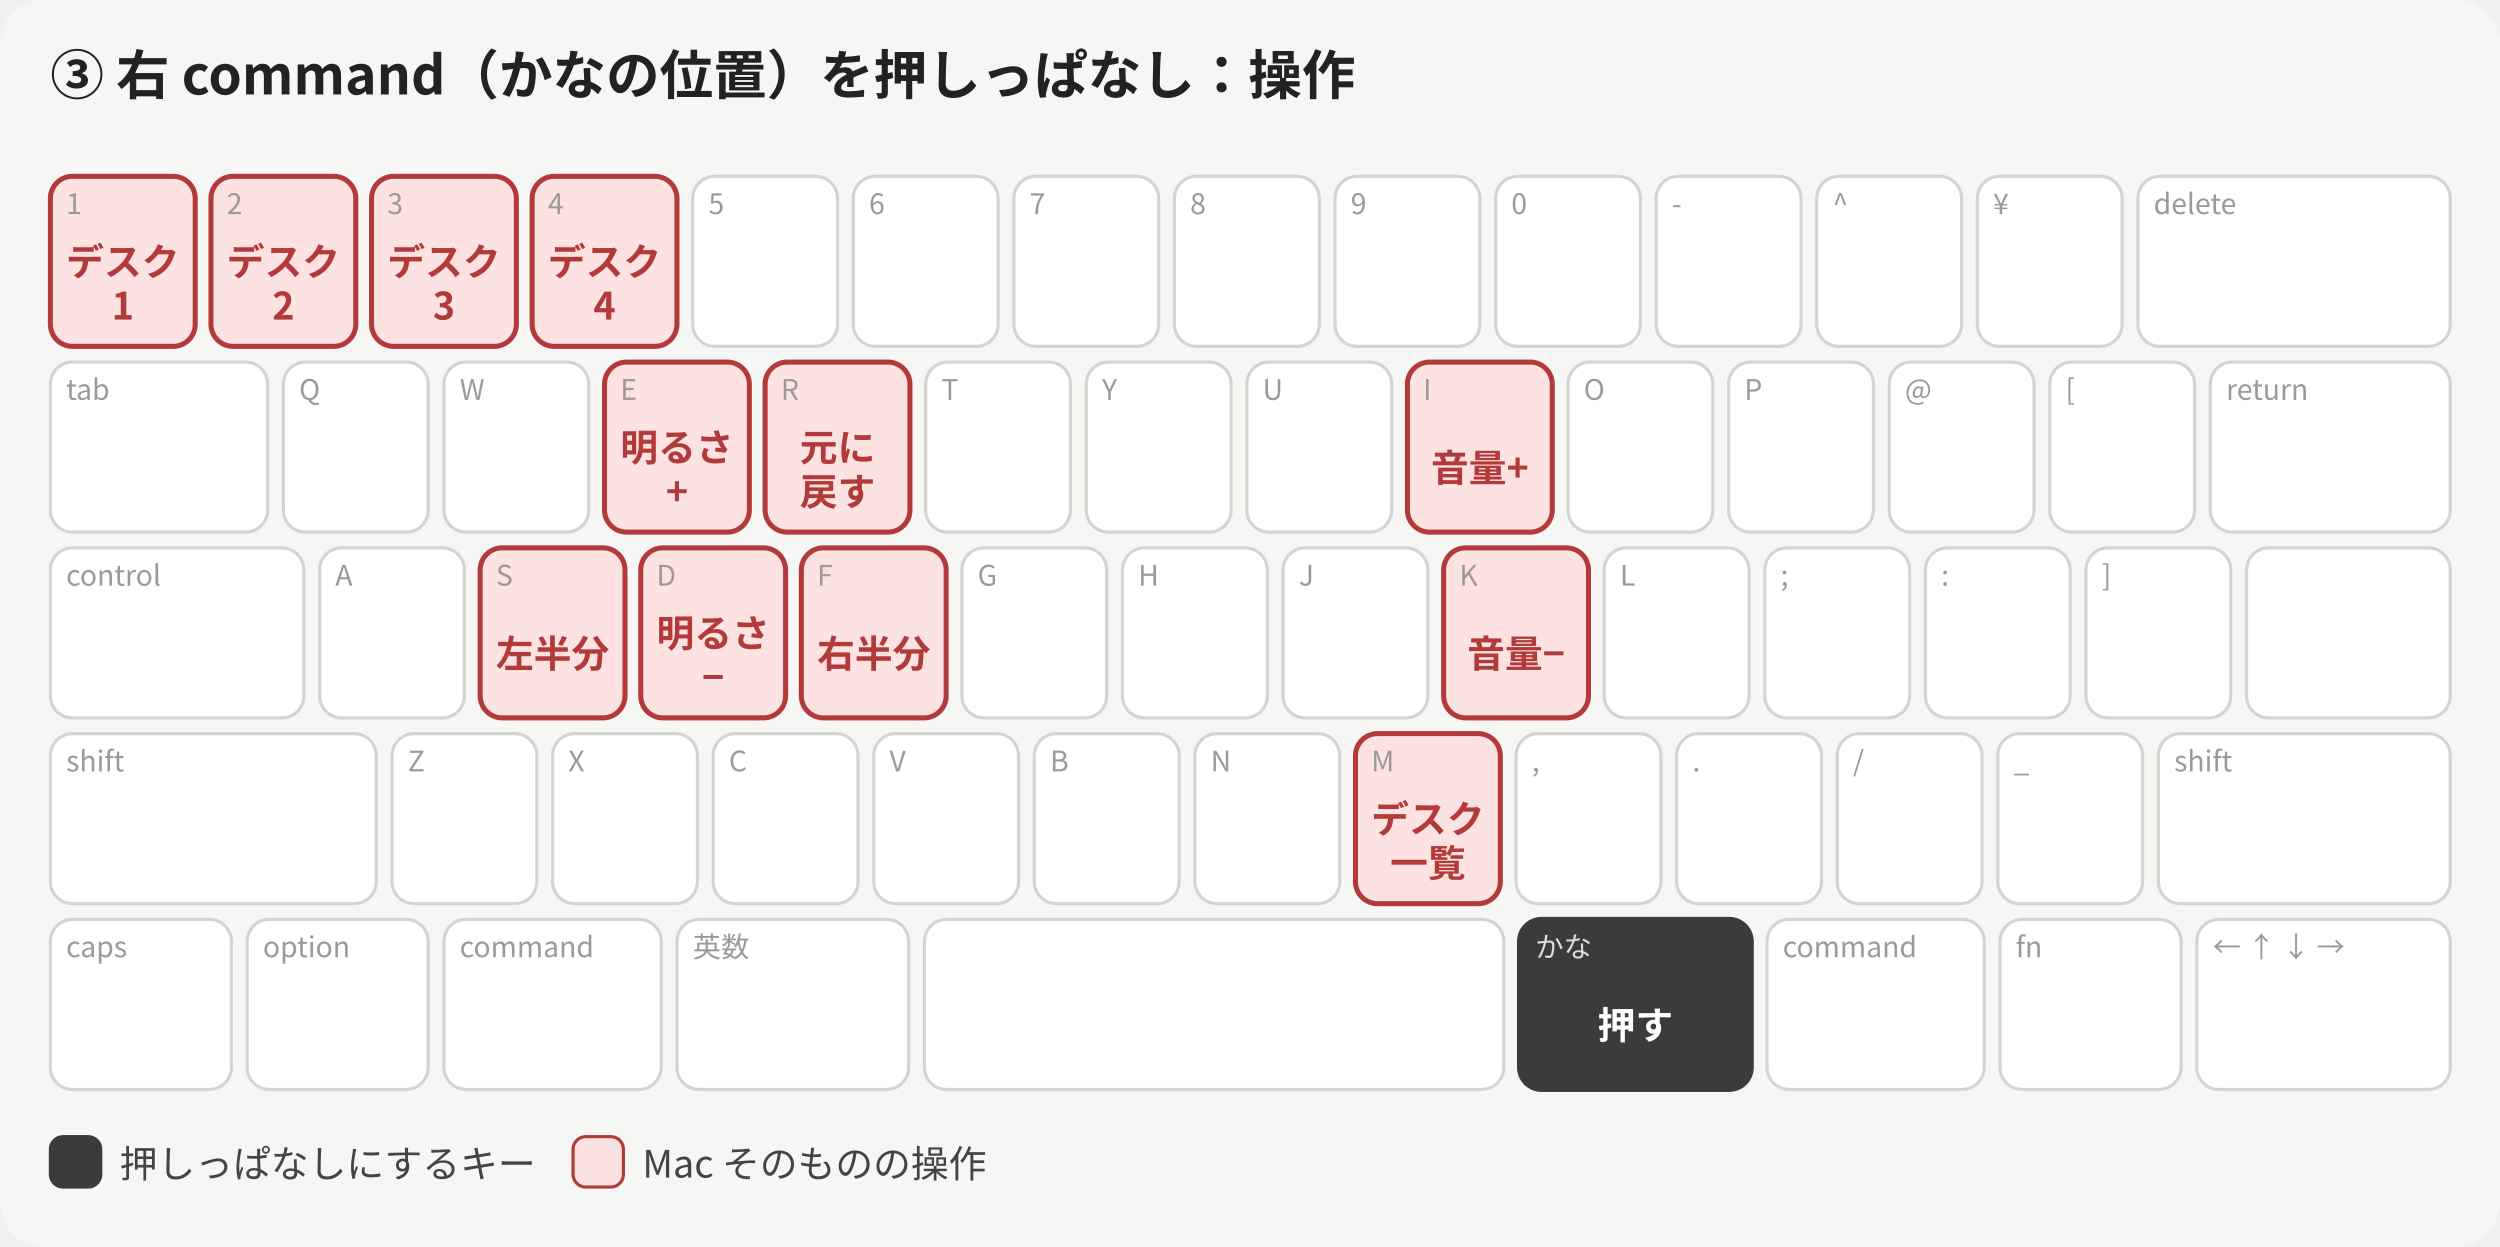
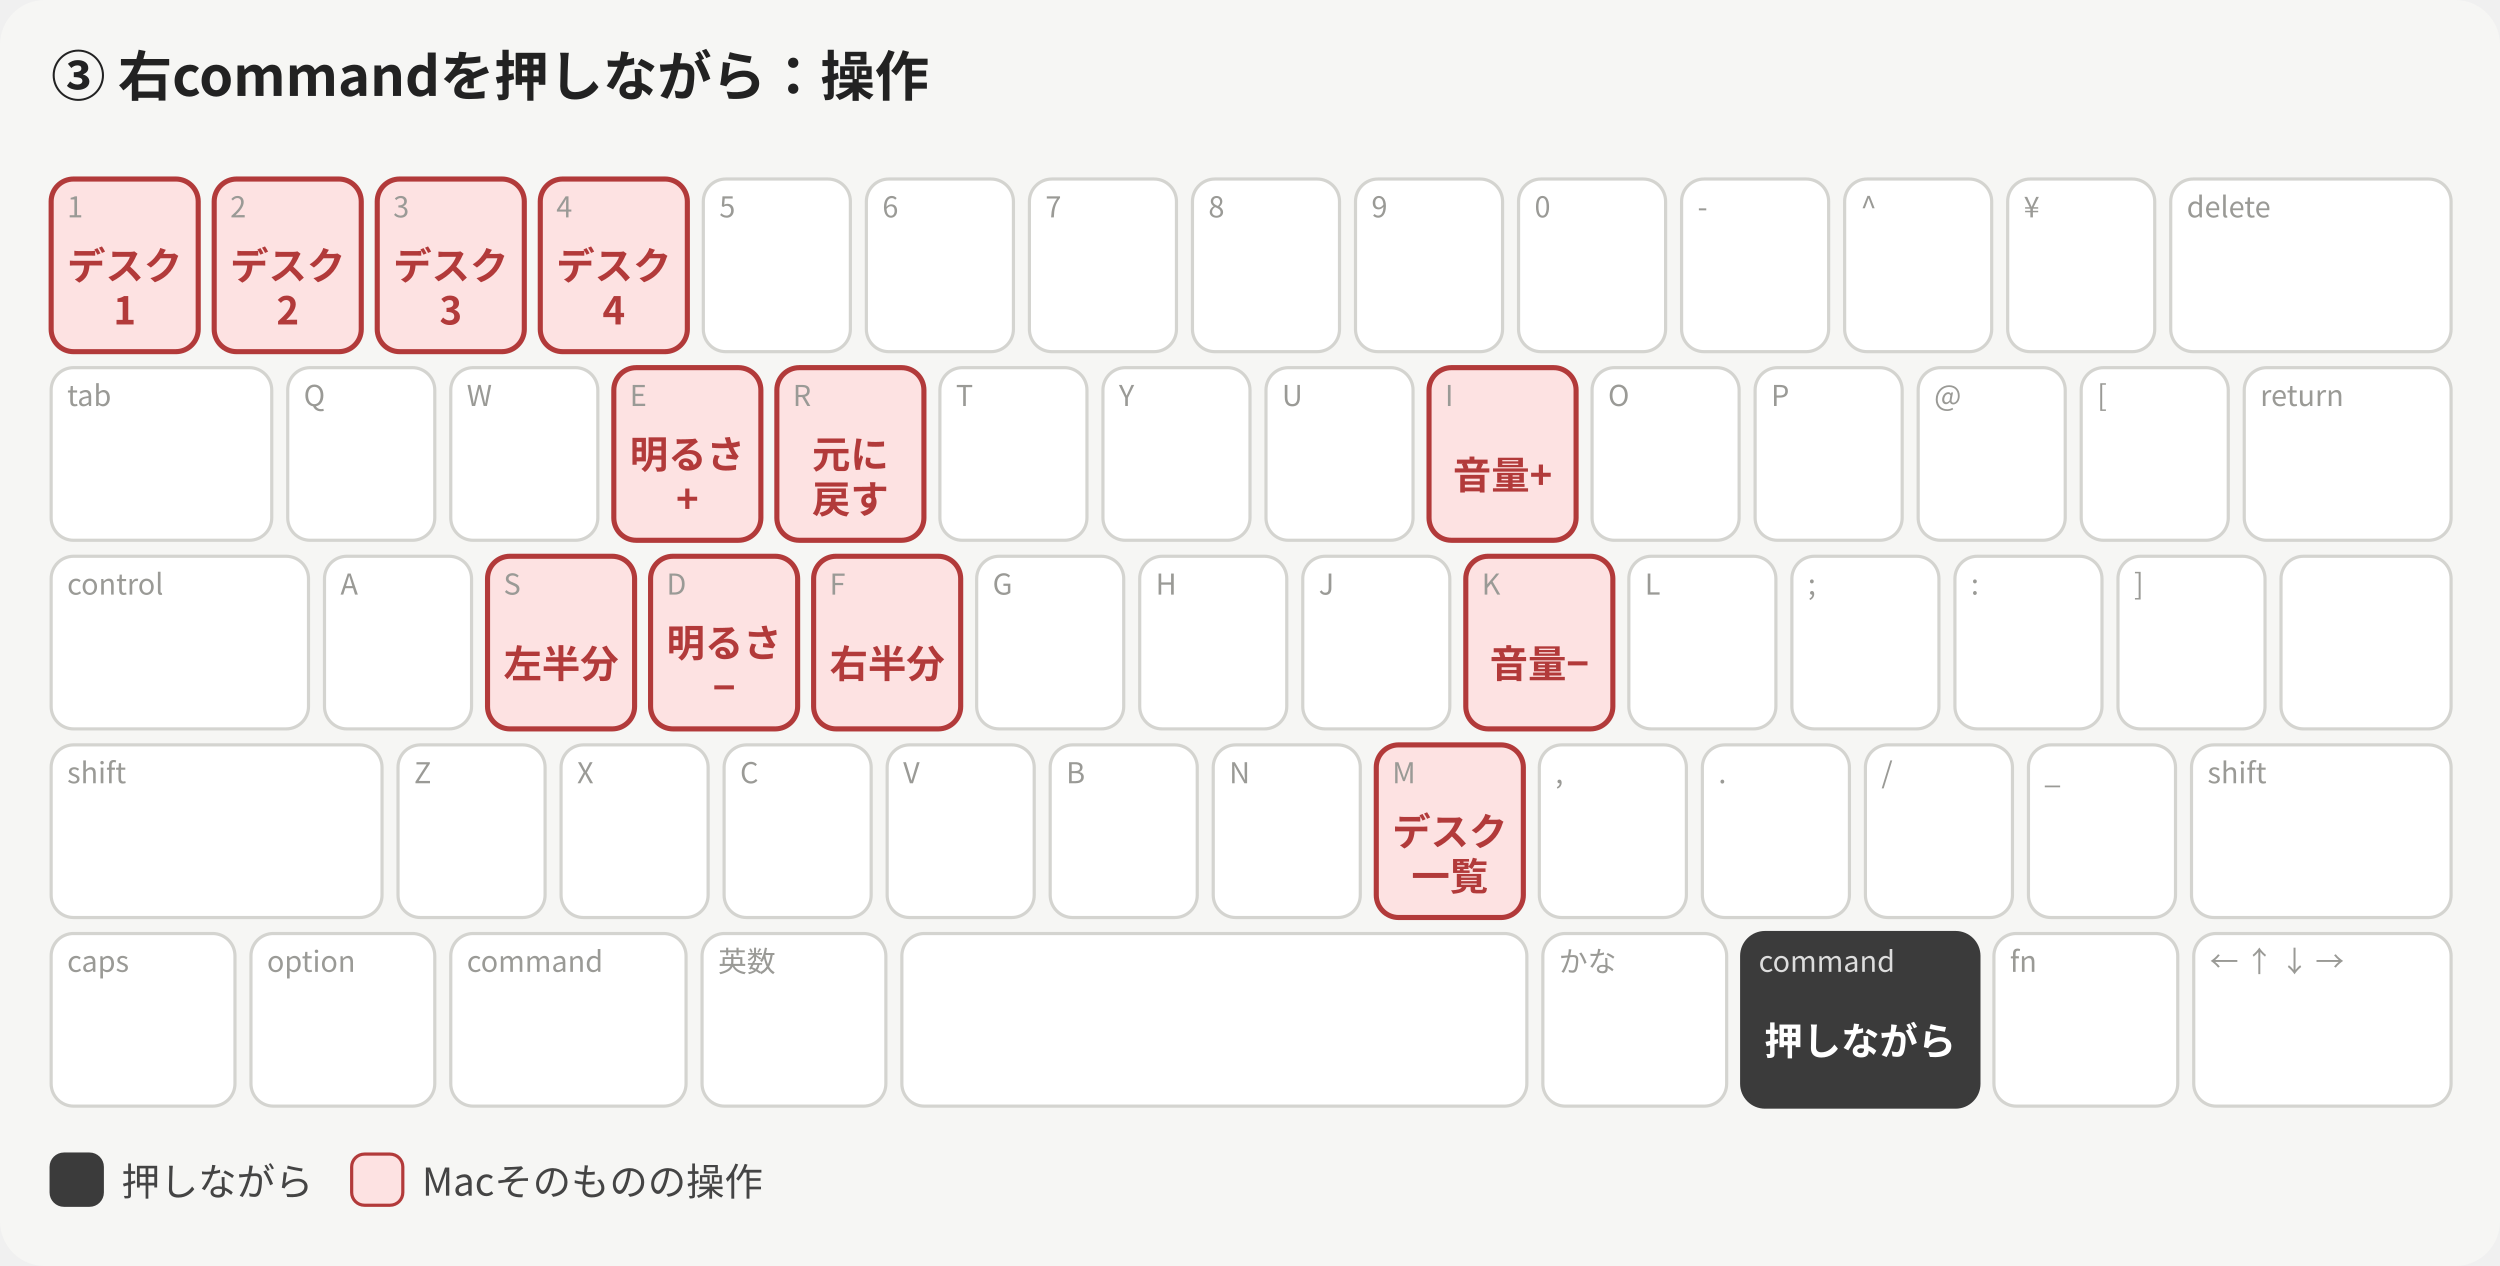
- <svg xmlns="http://www.w3.org/2000/svg" viewBox="0 0 794 396" width="794" height="396" font-family="'Hiragino Sans','Hiragino Kaku Gothic ProN','Noto Sans JP','Noto Sans CJK JP',sans-serif">
-   <rect width="794" height="396" rx="14" fill="#f6f6f4" />
-   <text x="16" y="30" font-size="17" font-weight="700" fill="#222">③ 右 command（かなの位置）を押しっぱなし：操作</text>
+ <svg xmlns="http://www.w3.org/2000/svg" viewBox="0 0 782 396" width="782" height="396" font-family="'Hiragino Sans','Hiragino Kaku Gothic ProN','Noto Sans JP','Noto Sans CJK JP',sans-serif">
+   <rect width="782" height="396" rx="14" fill="#f6f6f4" />
+   <text x="16" y="30" font-size="17" font-weight="700" fill="#222">③ 右commandを押しながら：操作</text>
  <rect x="16" y="56" width="46.0" height="54" rx="7" fill="#fde2e2" stroke="#b23a3a" stroke-width="1.6" />
  <text x="21" y="68" font-size="9" fill="#9a9a96">1</text>
  <text x="39.0" y="87.5" font-size="12" font-weight="700" fill="#b23a3a" text-anchor="middle">デスク</text>
  <text x="39.0" y="101.5" font-size="12" font-weight="700" fill="#b23a3a" text-anchor="middle">1</text>
  <rect x="67" y="56" width="46.0" height="54" rx="7" fill="#fde2e2" stroke="#b23a3a" stroke-width="1.6" />
  <text x="72" y="68" font-size="9" fill="#9a9a96">2</text>
  <text x="90.0" y="87.5" font-size="12" font-weight="700" fill="#b23a3a" text-anchor="middle">デスク</text>
  <text x="90.0" y="101.5" font-size="12" font-weight="700" fill="#b23a3a" text-anchor="middle">2</text>
  <rect x="118" y="56" width="46.0" height="54" rx="7" fill="#fde2e2" stroke="#b23a3a" stroke-width="1.6" />
  <text x="123" y="68" font-size="9" fill="#9a9a96">3</text>
  <text x="141.0" y="87.5" font-size="12" font-weight="700" fill="#b23a3a" text-anchor="middle">デスク</text>
  <text x="141.0" y="101.5" font-size="12" font-weight="700" fill="#b23a3a" text-anchor="middle">3</text>
  <rect x="169" y="56" width="46.0" height="54" rx="7" fill="#fde2e2" stroke="#b23a3a" stroke-width="1.6" />
  <text x="174" y="68" font-size="9" fill="#9a9a96">4</text>
  <text x="192.0" y="87.5" font-size="12" font-weight="700" fill="#b23a3a" text-anchor="middle">デスク</text>
  <text x="192.0" y="101.5" font-size="12" font-weight="700" fill="#b23a3a" text-anchor="middle">4</text>
  <rect x="220" y="56" width="46.0" height="54" rx="7" fill="#ffffff" stroke="#d4d4d0" stroke-width="1" />
  <text x="225" y="68" font-size="9" fill="#9a9a96">5</text>
  <rect x="271" y="56" width="46.0" height="54" rx="7" fill="#ffffff" stroke="#d4d4d0" stroke-width="1" />
  <text x="276" y="68" font-size="9" fill="#9a9a96">6</text>
  <rect x="322" y="56" width="46.0" height="54" rx="7" fill="#ffffff" stroke="#d4d4d0" stroke-width="1" />
  <text x="327" y="68" font-size="9" fill="#9a9a96">7</text>
  <rect x="373" y="56" width="46.0" height="54" rx="7" fill="#ffffff" stroke="#d4d4d0" stroke-width="1" />
  <text x="378" y="68" font-size="9" fill="#9a9a96">8</text>
  <rect x="424" y="56" width="46.0" height="54" rx="7" fill="#ffffff" stroke="#d4d4d0" stroke-width="1" />
  <text x="429" y="68" font-size="9" fill="#9a9a96">9</text>
  <rect x="475" y="56" width="46.0" height="54" rx="7" fill="#ffffff" stroke="#d4d4d0" stroke-width="1" />
  <text x="480" y="68" font-size="9" fill="#9a9a96">0</text>
  <rect x="526" y="56" width="46.0" height="54" rx="7" fill="#ffffff" stroke="#d4d4d0" stroke-width="1" />
  <text x="531" y="68" font-size="9" fill="#9a9a96">-</text>
  <rect x="577" y="56" width="46.0" height="54" rx="7" fill="#ffffff" stroke="#d4d4d0" stroke-width="1" />
  <text x="582" y="68" font-size="9" fill="#9a9a96">^</text>
  <rect x="628" y="56" width="46.0" height="54" rx="7" fill="#ffffff" stroke="#d4d4d0" stroke-width="1" />
  <text x="633" y="68" font-size="9" fill="#9a9a96">¥</text>
-   <rect x="679" y="56" width="99.2" height="54" rx="7" fill="#ffffff" stroke="#d4d4d0" stroke-width="1" />
+   <rect x="679" y="56" width="87.7" height="54" rx="7" fill="#ffffff" stroke="#d4d4d0" stroke-width="1" />
  <text x="684" y="68" font-size="9" fill="#9a9a96">delete</text>
  <rect x="16" y="115" width="69.0" height="54" rx="7" fill="#ffffff" stroke="#d4d4d0" stroke-width="1" />
  <text x="21" y="127" font-size="9" fill="#9a9a96">tab</text>
  <rect x="90.0" y="115" width="46.0" height="54" rx="7" fill="#ffffff" stroke="#d4d4d0" stroke-width="1" />
  <text x="95.0" y="127" font-size="9" fill="#9a9a96">Q</text>
  <rect x="141.0" y="115" width="46.0" height="54" rx="7" fill="#ffffff" stroke="#d4d4d0" stroke-width="1" />
  <text x="146.0" y="127" font-size="9" fill="#9a9a96">W</text>
  <rect x="192.0" y="115" width="46.0" height="54" rx="7" fill="#fde2e2" stroke="#b23a3a" stroke-width="1.6" />
  <text x="197.0" y="127" font-size="9" fill="#9a9a96">E</text>
  <text x="215.0" y="146.5" font-size="12" font-weight="700" fill="#b23a3a" text-anchor="middle">明るさ</text>
  <text x="215.0" y="160.5" font-size="12" font-weight="700" fill="#b23a3a" text-anchor="middle">+</text>
  <rect x="243.0" y="115" width="46.0" height="54" rx="7" fill="#fde2e2" stroke="#b23a3a" stroke-width="1.6" />
  <text x="248.0" y="127" font-size="9" fill="#9a9a96">R</text>
  <text x="266.0" y="146.5" font-size="12" font-weight="700" fill="#b23a3a" text-anchor="middle">元に</text>
  <text x="266.0" y="160.5" font-size="12" font-weight="700" fill="#b23a3a" text-anchor="middle">戻す</text>
  <rect x="294.0" y="115" width="46.0" height="54" rx="7" fill="#ffffff" stroke="#d4d4d0" stroke-width="1" />
  <text x="299.0" y="127" font-size="9" fill="#9a9a96">T</text>
  <rect x="345.0" y="115" width="46.0" height="54" rx="7" fill="#ffffff" stroke="#d4d4d0" stroke-width="1" />
  <text x="350.0" y="127" font-size="9" fill="#9a9a96">Y</text>
  <rect x="396.0" y="115" width="46.0" height="54" rx="7" fill="#ffffff" stroke="#d4d4d0" stroke-width="1" />
  <text x="401.0" y="127" font-size="9" fill="#9a9a96">U</text>
  <rect x="447.0" y="115" width="46.0" height="54" rx="7" fill="#fde2e2" stroke="#b23a3a" stroke-width="1.6" />
  <text x="452.0" y="127" font-size="9" fill="#9a9a96">I</text>
  <text x="470.0" y="153.0" font-size="12" font-weight="700" fill="#b23a3a" text-anchor="middle">音量+</text>
  <rect x="498.0" y="115" width="46.0" height="54" rx="7" fill="#ffffff" stroke="#d4d4d0" stroke-width="1" />
  <text x="503.0" y="127" font-size="9" fill="#9a9a96">O</text>
  <rect x="549.0" y="115" width="46.0" height="54" rx="7" fill="#ffffff" stroke="#d4d4d0" stroke-width="1" />
  <text x="554.0" y="127" font-size="9" fill="#9a9a96">P</text>
  <rect x="600.0" y="115" width="46.0" height="54" rx="7" fill="#ffffff" stroke="#d4d4d0" stroke-width="1" />
  <text x="605.0" y="127" font-size="9" fill="#9a9a96">@</text>
  <rect x="651.0" y="115" width="46.0" height="54" rx="7" fill="#ffffff" stroke="#d4d4d0" stroke-width="1" />
  <text x="656.0" y="127" font-size="9" fill="#9a9a96">[</text>
-   <rect x="702.0" y="115" width="76.2" height="54" rx="7" fill="#ffffff" stroke="#d4d4d0" stroke-width="1" />
+   <rect x="702.0" y="115" width="64.7" height="54" rx="7" fill="#ffffff" stroke="#d4d4d0" stroke-width="1" />
  <text x="707.0" y="127" font-size="9" fill="#9a9a96">return</text>
  <rect x="16" y="174" width="80.5" height="54" rx="7" fill="#ffffff" stroke="#d4d4d0" stroke-width="1" />
  <text x="21" y="186" font-size="9" fill="#9a9a96">control</text>
  <rect x="101.5" y="174" width="46.0" height="54" rx="7" fill="#ffffff" stroke="#d4d4d0" stroke-width="1" />
  <text x="106.5" y="186" font-size="9" fill="#9a9a96">A</text>
  <rect x="152.5" y="174" width="46.0" height="54" rx="7" fill="#fde2e2" stroke="#b23a3a" stroke-width="1.6" />
  <text x="157.5" y="186" font-size="9" fill="#9a9a96">S</text>
  <text x="175.5" y="212.0" font-size="12" font-weight="700" fill="#b23a3a" text-anchor="middle">左半分</text>
  <rect x="203.5" y="174" width="46.0" height="54" rx="7" fill="#fde2e2" stroke="#b23a3a" stroke-width="1.6" />
  <text x="208.5" y="186" font-size="9" fill="#9a9a96">D</text>
  <text x="226.5" y="205.5" font-size="12" font-weight="700" fill="#b23a3a" text-anchor="middle">明るさ</text>
  <text x="226.5" y="219.5" font-size="12" font-weight="700" fill="#b23a3a" text-anchor="middle">−</text>
  <rect x="254.5" y="174" width="46.0" height="54" rx="7" fill="#fde2e2" stroke="#b23a3a" stroke-width="1.6" />
  <text x="259.5" y="186" font-size="9" fill="#9a9a96">F</text>
  <text x="277.5" y="212.0" font-size="12" font-weight="700" fill="#b23a3a" text-anchor="middle">右半分</text>
  <rect x="305.5" y="174" width="46.0" height="54" rx="7" fill="#ffffff" stroke="#d4d4d0" stroke-width="1" />
  <text x="310.5" y="186" font-size="9" fill="#9a9a96">G</text>
  <rect x="356.5" y="174" width="46.0" height="54" rx="7" fill="#ffffff" stroke="#d4d4d0" stroke-width="1" />
  <text x="361.5" y="186" font-size="9" fill="#9a9a96">H</text>
  <rect x="407.5" y="174" width="46.0" height="54" rx="7" fill="#ffffff" stroke="#d4d4d0" stroke-width="1" />
  <text x="412.5" y="186" font-size="9" fill="#9a9a96">J</text>
  <rect x="458.5" y="174" width="46.0" height="54" rx="7" fill="#fde2e2" stroke="#b23a3a" stroke-width="1.6" />
  <text x="463.5" y="186" font-size="9" fill="#9a9a96">K</text>
  <text x="481.5" y="212.0" font-size="12" font-weight="700" fill="#b23a3a" text-anchor="middle">音量−</text>
  <rect x="509.5" y="174" width="46.0" height="54" rx="7" fill="#ffffff" stroke="#d4d4d0" stroke-width="1" />
  <text x="514.5" y="186" font-size="9" fill="#9a9a96">L</text>
  <rect x="560.5" y="174" width="46.0" height="54" rx="7" fill="#ffffff" stroke="#d4d4d0" stroke-width="1" />
  <text x="565.5" y="186" font-size="9" fill="#9a9a96">;</text>
  <rect x="611.5" y="174" width="46.0" height="54" rx="7" fill="#ffffff" stroke="#d4d4d0" stroke-width="1" />
  <text x="616.5" y="186" font-size="9" fill="#9a9a96">:</text>
  <rect x="662.5" y="174" width="46.0" height="54" rx="7" fill="#ffffff" stroke="#d4d4d0" stroke-width="1" />
  <text x="667.5" y="186" font-size="9" fill="#9a9a96">]</text>
-   <rect x="713.5" y="174" width="64.7" height="54" rx="7" fill="#ffffff" stroke="#d4d4d0" stroke-width="1" />
+   <rect x="713.5" y="174" width="53.2" height="54" rx="7" fill="#ffffff" stroke="#d4d4d0" stroke-width="1" />
  <rect x="16" y="233" width="103.5" height="54" rx="7" fill="#ffffff" stroke="#d4d4d0" stroke-width="1" />
  <text x="21" y="245" font-size="9" fill="#9a9a96">shift</text>
  <rect x="124.5" y="233" width="46.0" height="54" rx="7" fill="#ffffff" stroke="#d4d4d0" stroke-width="1" />
  <text x="129.5" y="245" font-size="9" fill="#9a9a96">Z</text>
  <rect x="175.5" y="233" width="46.0" height="54" rx="7" fill="#ffffff" stroke="#d4d4d0" stroke-width="1" />
  <text x="180.5" y="245" font-size="9" fill="#9a9a96">X</text>
  <rect x="226.5" y="233" width="46.0" height="54" rx="7" fill="#ffffff" stroke="#d4d4d0" stroke-width="1" />
  <text x="231.5" y="245" font-size="9" fill="#9a9a96">C</text>
  <rect x="277.5" y="233" width="46.0" height="54" rx="7" fill="#ffffff" stroke="#d4d4d0" stroke-width="1" />
  <text x="282.5" y="245" font-size="9" fill="#9a9a96">V</text>
  <rect x="328.5" y="233" width="46.0" height="54" rx="7" fill="#ffffff" stroke="#d4d4d0" stroke-width="1" />
  <text x="333.5" y="245" font-size="9" fill="#9a9a96">B</text>
  <rect x="379.5" y="233" width="46.0" height="54" rx="7" fill="#ffffff" stroke="#d4d4d0" stroke-width="1" />
  <text x="384.5" y="245" font-size="9" fill="#9a9a96">N</text>
  <rect x="430.5" y="233" width="46.0" height="54" rx="7" fill="#fde2e2" stroke="#b23a3a" stroke-width="1.6" />
  <text x="435.5" y="245" font-size="9" fill="#9a9a96">M</text>
  <text x="453.5" y="264.5" font-size="12" font-weight="700" fill="#b23a3a" text-anchor="middle">デスク</text>
  <text x="453.5" y="278.5" font-size="12" font-weight="700" fill="#b23a3a" text-anchor="middle">一覧</text>
  <rect x="481.5" y="233" width="46.0" height="54" rx="7" fill="#ffffff" stroke="#d4d4d0" stroke-width="1" />
  <text x="486.5" y="245" font-size="9" fill="#9a9a96">,</text>
  <rect x="532.5" y="233" width="46.0" height="54" rx="7" fill="#ffffff" stroke="#d4d4d0" stroke-width="1" />
  <text x="537.5" y="245" font-size="9" fill="#9a9a96">.</text>
  <rect x="583.5" y="233" width="46.0" height="54" rx="7" fill="#ffffff" stroke="#d4d4d0" stroke-width="1" />
  <text x="588.5" y="245" font-size="9" fill="#9a9a96">/</text>
  <rect x="634.5" y="233" width="46.0" height="54" rx="7" fill="#ffffff" stroke="#d4d4d0" stroke-width="1" />
  <text x="639.5" y="245" font-size="9" fill="#9a9a96">_</text>
-   <rect x="685.5" y="233" width="92.7" height="54" rx="7" fill="#ffffff" stroke="#d4d4d0" stroke-width="1" />
+   <rect x="685.5" y="233" width="81.2" height="54" rx="7" fill="#ffffff" stroke="#d4d4d0" stroke-width="1" />
  <text x="690.5" y="245" font-size="9" fill="#9a9a96">shift</text>
  <rect x="16" y="292" width="57.5" height="54" rx="7" fill="#ffffff" stroke="#d4d4d0" stroke-width="1" />
  <text x="21" y="304" font-size="9" fill="#9a9a96">caps</text>
  <rect x="78.5" y="292" width="57.5" height="54" rx="7" fill="#ffffff" stroke="#d4d4d0" stroke-width="1" />
  <text x="83.5" y="304" font-size="9" fill="#9a9a96">option</text>
-   <rect x="141.0" y="292" width="69.0" height="54" rx="7" fill="#ffffff" stroke="#d4d4d0" stroke-width="1" />
+   <rect x="141.0" y="292" width="73.6" height="54" rx="7" fill="#ffffff" stroke="#d4d4d0" stroke-width="1" />
  <text x="146.0" y="304" font-size="9" fill="#9a9a96">command</text>
-   <rect x="215.0" y="292" width="73.6" height="54" rx="7" fill="#ffffff" stroke="#d4d4d0" stroke-width="1" />
-   <text x="220.0" y="304" font-size="9" fill="#9a9a96">英数</text>
-   <rect x="293.6" y="292" width="184.0" height="54" rx="7" fill="#ffffff" stroke="#d4d4d0" stroke-width="1" />
-   <rect x="482.6" y="292" width="73.6" height="54" rx="7" fill="#3b3b3b" stroke="#3b3b3b" stroke-width="1.6" />
-   <text x="487.6" y="304" font-size="9" fill="#ddd">かな</text>
-   <text x="519.4" y="330.0" font-size="12" font-weight="700" fill="#ffffff" text-anchor="middle">押す</text>
-   <rect x="561.2" y="292" width="69.0" height="54" rx="7" fill="#ffffff" stroke="#d4d4d0" stroke-width="1" />
-   <text x="566.2" y="304" font-size="9" fill="#9a9a96">command</text>
-   <rect x="635.2" y="292" width="57.5" height="54" rx="7" fill="#ffffff" stroke="#d4d4d0" stroke-width="1" />
-   <text x="640.2" y="304" font-size="9" fill="#9a9a96">fn</text>
-   <rect x="697.7" y="292" width="80.5" height="54" rx="7" fill="#ffffff" stroke="#d4d4d0" stroke-width="1" />
-   <text x="702.7" y="304" font-size="9" fill="#9a9a96">← ↑ ↓ →</text>
+   <rect x="219.6" y="292" width="57.5" height="54" rx="7" fill="#ffffff" stroke="#d4d4d0" stroke-width="1" />
+   <text x="224.6" y="304" font-size="9" fill="#9a9a96">英数</text>
+   <rect x="282.1" y="292" width="195.5" height="54" rx="7" fill="#ffffff" stroke="#d4d4d0" stroke-width="1" />
+   <rect x="482.6" y="292" width="57.5" height="54" rx="7" fill="#ffffff" stroke="#d4d4d0" stroke-width="1" />
+   <text x="487.6" y="304" font-size="9" fill="#9a9a96">かな</text>
+   <rect x="545.1" y="292" width="73.6" height="54" rx="7" fill="#3b3b3b" stroke="#3b3b3b" stroke-width="1.6" />
+   <text x="550.1" y="304" font-size="9" fill="#ddd">command</text>
+   <text x="581.9" y="330.0" font-size="12" font-weight="700" fill="#ffffff" text-anchor="middle">押しながら</text>
+   <rect x="623.7" y="292" width="57.5" height="54" rx="7" fill="#ffffff" stroke="#d4d4d0" stroke-width="1" />
+   <text x="628.7" y="304" font-size="9" fill="#9a9a96">fn</text>
+   <rect x="686.2" y="292" width="80.5" height="54" rx="7" fill="#ffffff" stroke="#d4d4d0" stroke-width="1" />
+   <text x="691.2" y="304" font-size="9" fill="#9a9a96">← ↑ ↓ →</text>
  <rect x="16" y="361" width="16" height="16" rx="4" fill="#3b3b3b" stroke="#3b3b3b" />
-   <text x="38" y="374" font-size="12" fill="#444">押しっぱなしにするキー</text>
-   <rect x="182" y="361" width="16" height="16" rx="4" fill="#fde2e2" stroke="#b23a3a" />
-   <text x="204" y="374" font-size="12" fill="#444">Mac そのものの操作</text>
+   <text x="38" y="374" font-size="12" fill="#444">押しながら</text>
+   <rect x="110" y="361" width="16" height="16" rx="4" fill="#fde2e2" stroke="#b23a3a" />
+   <text x="132" y="374" font-size="12" fill="#444">Macそのものの操作</text>
</svg>
